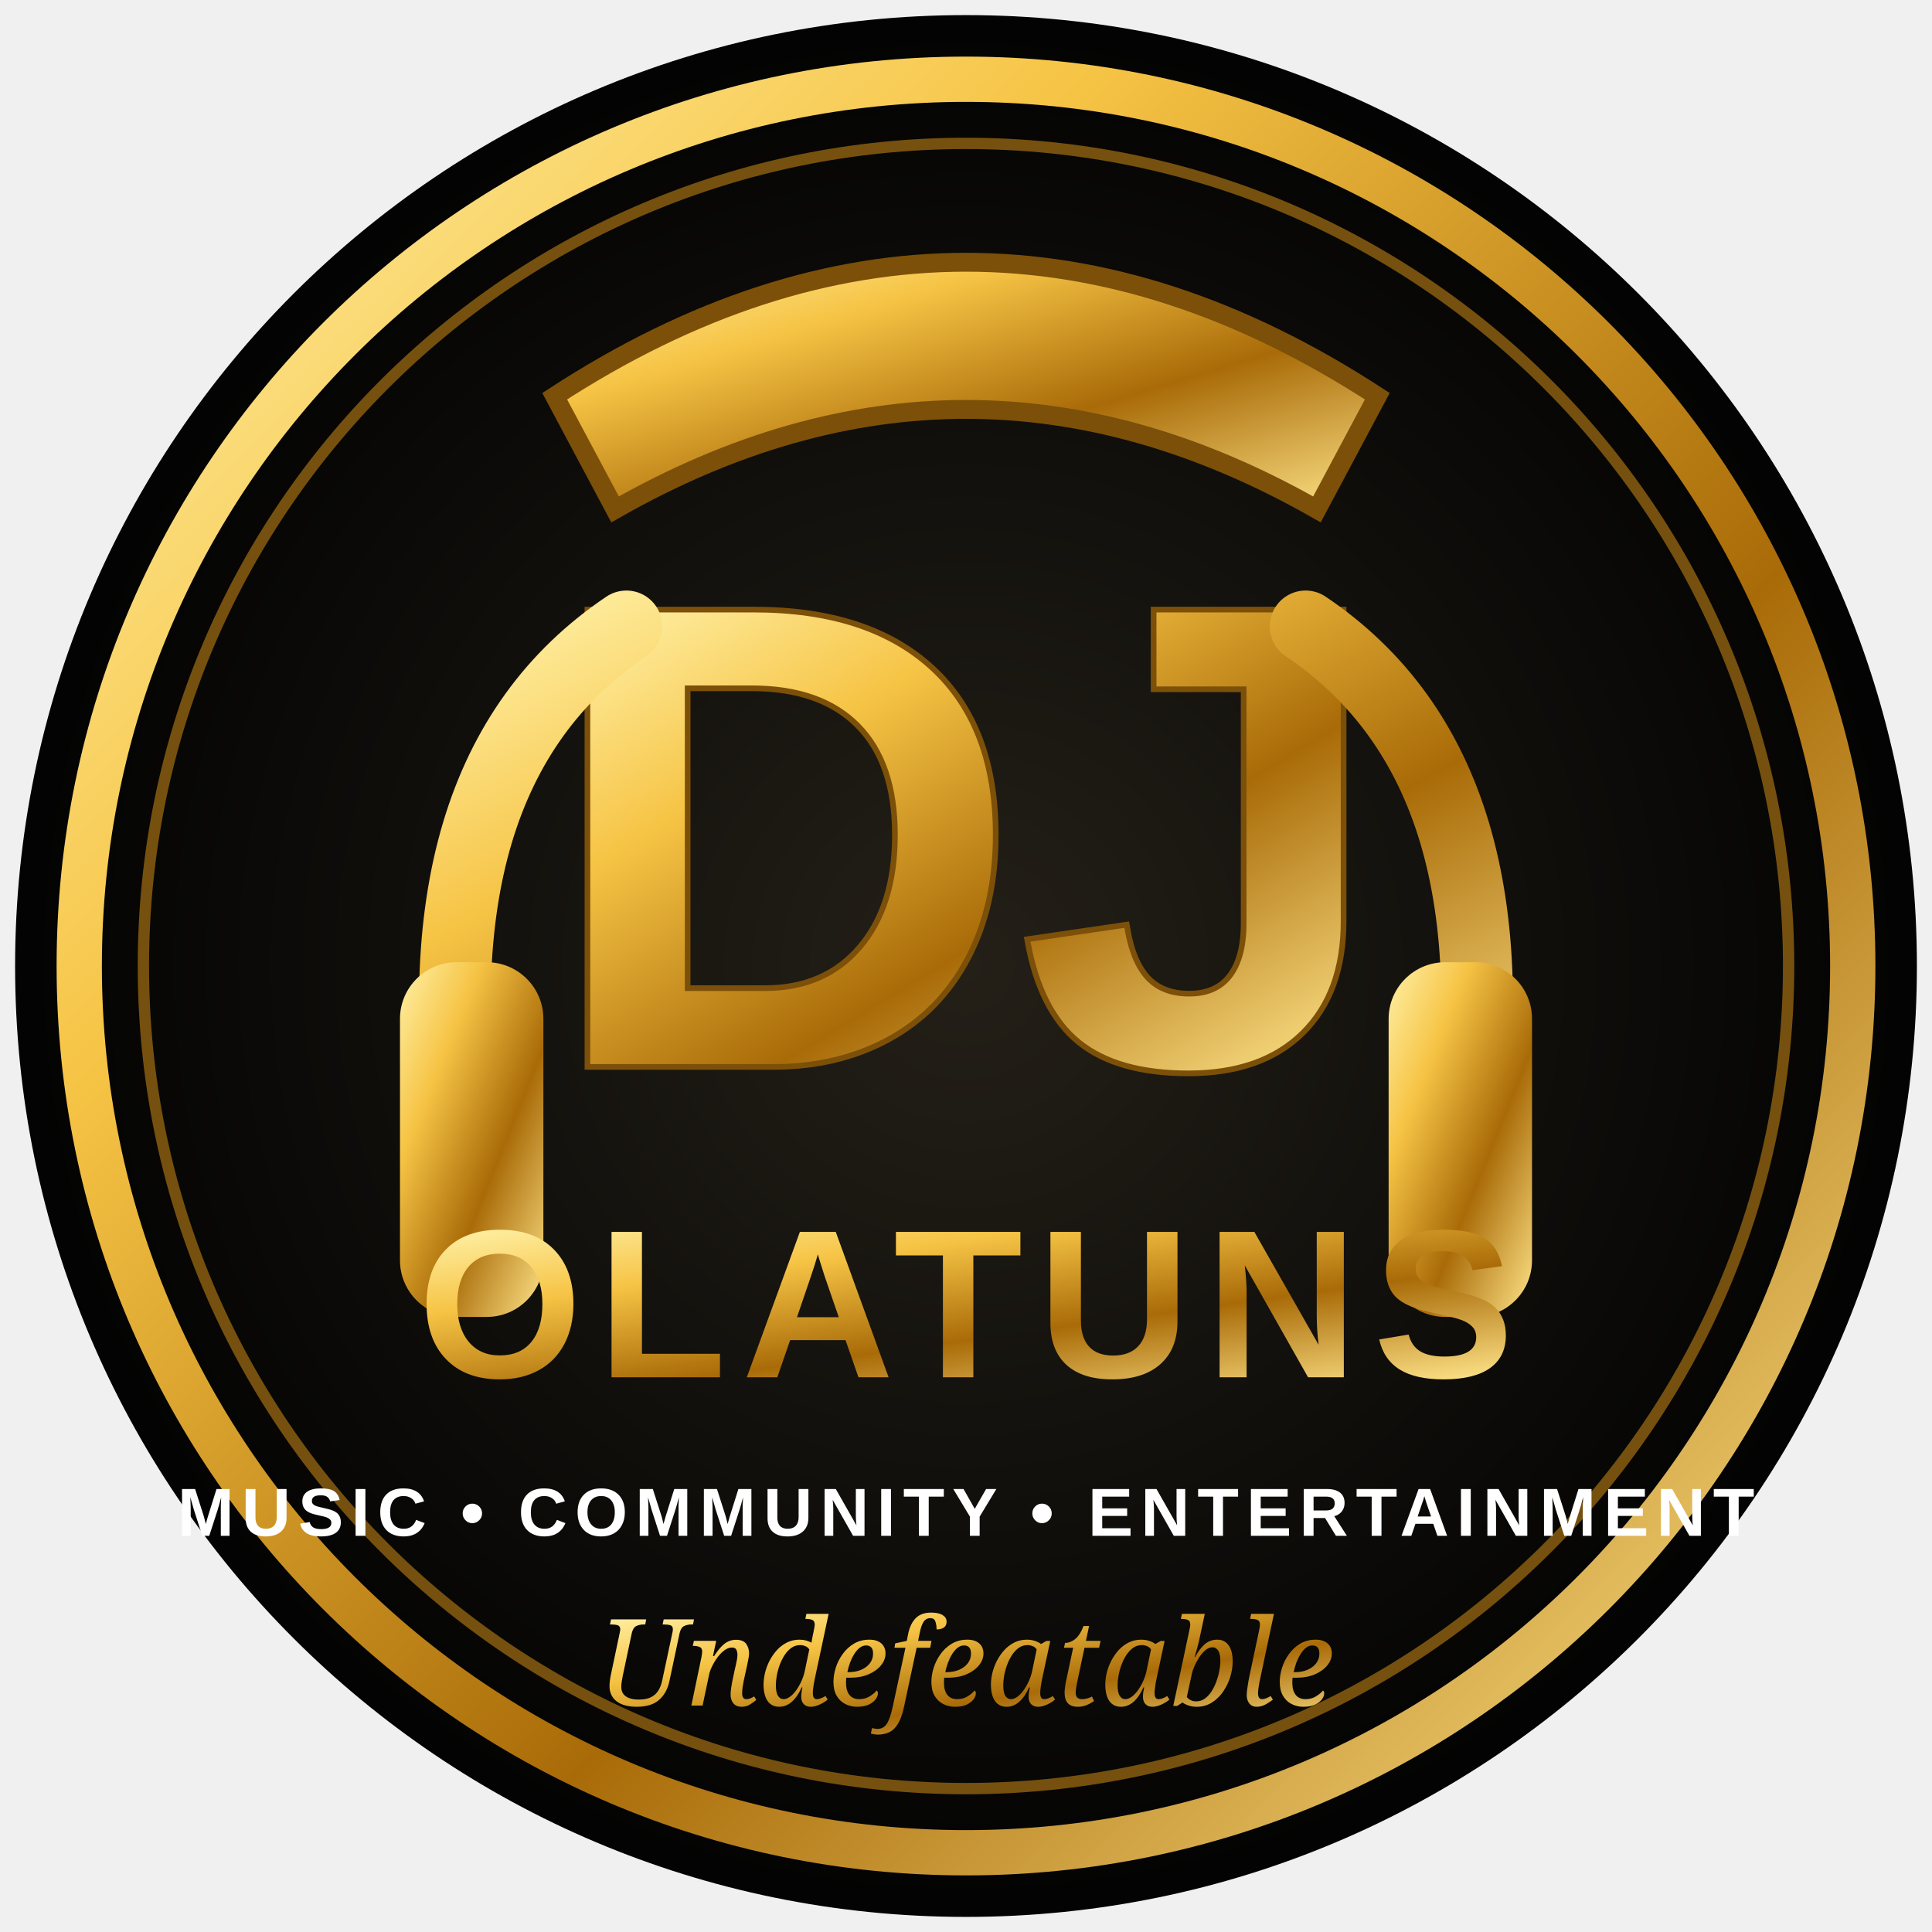
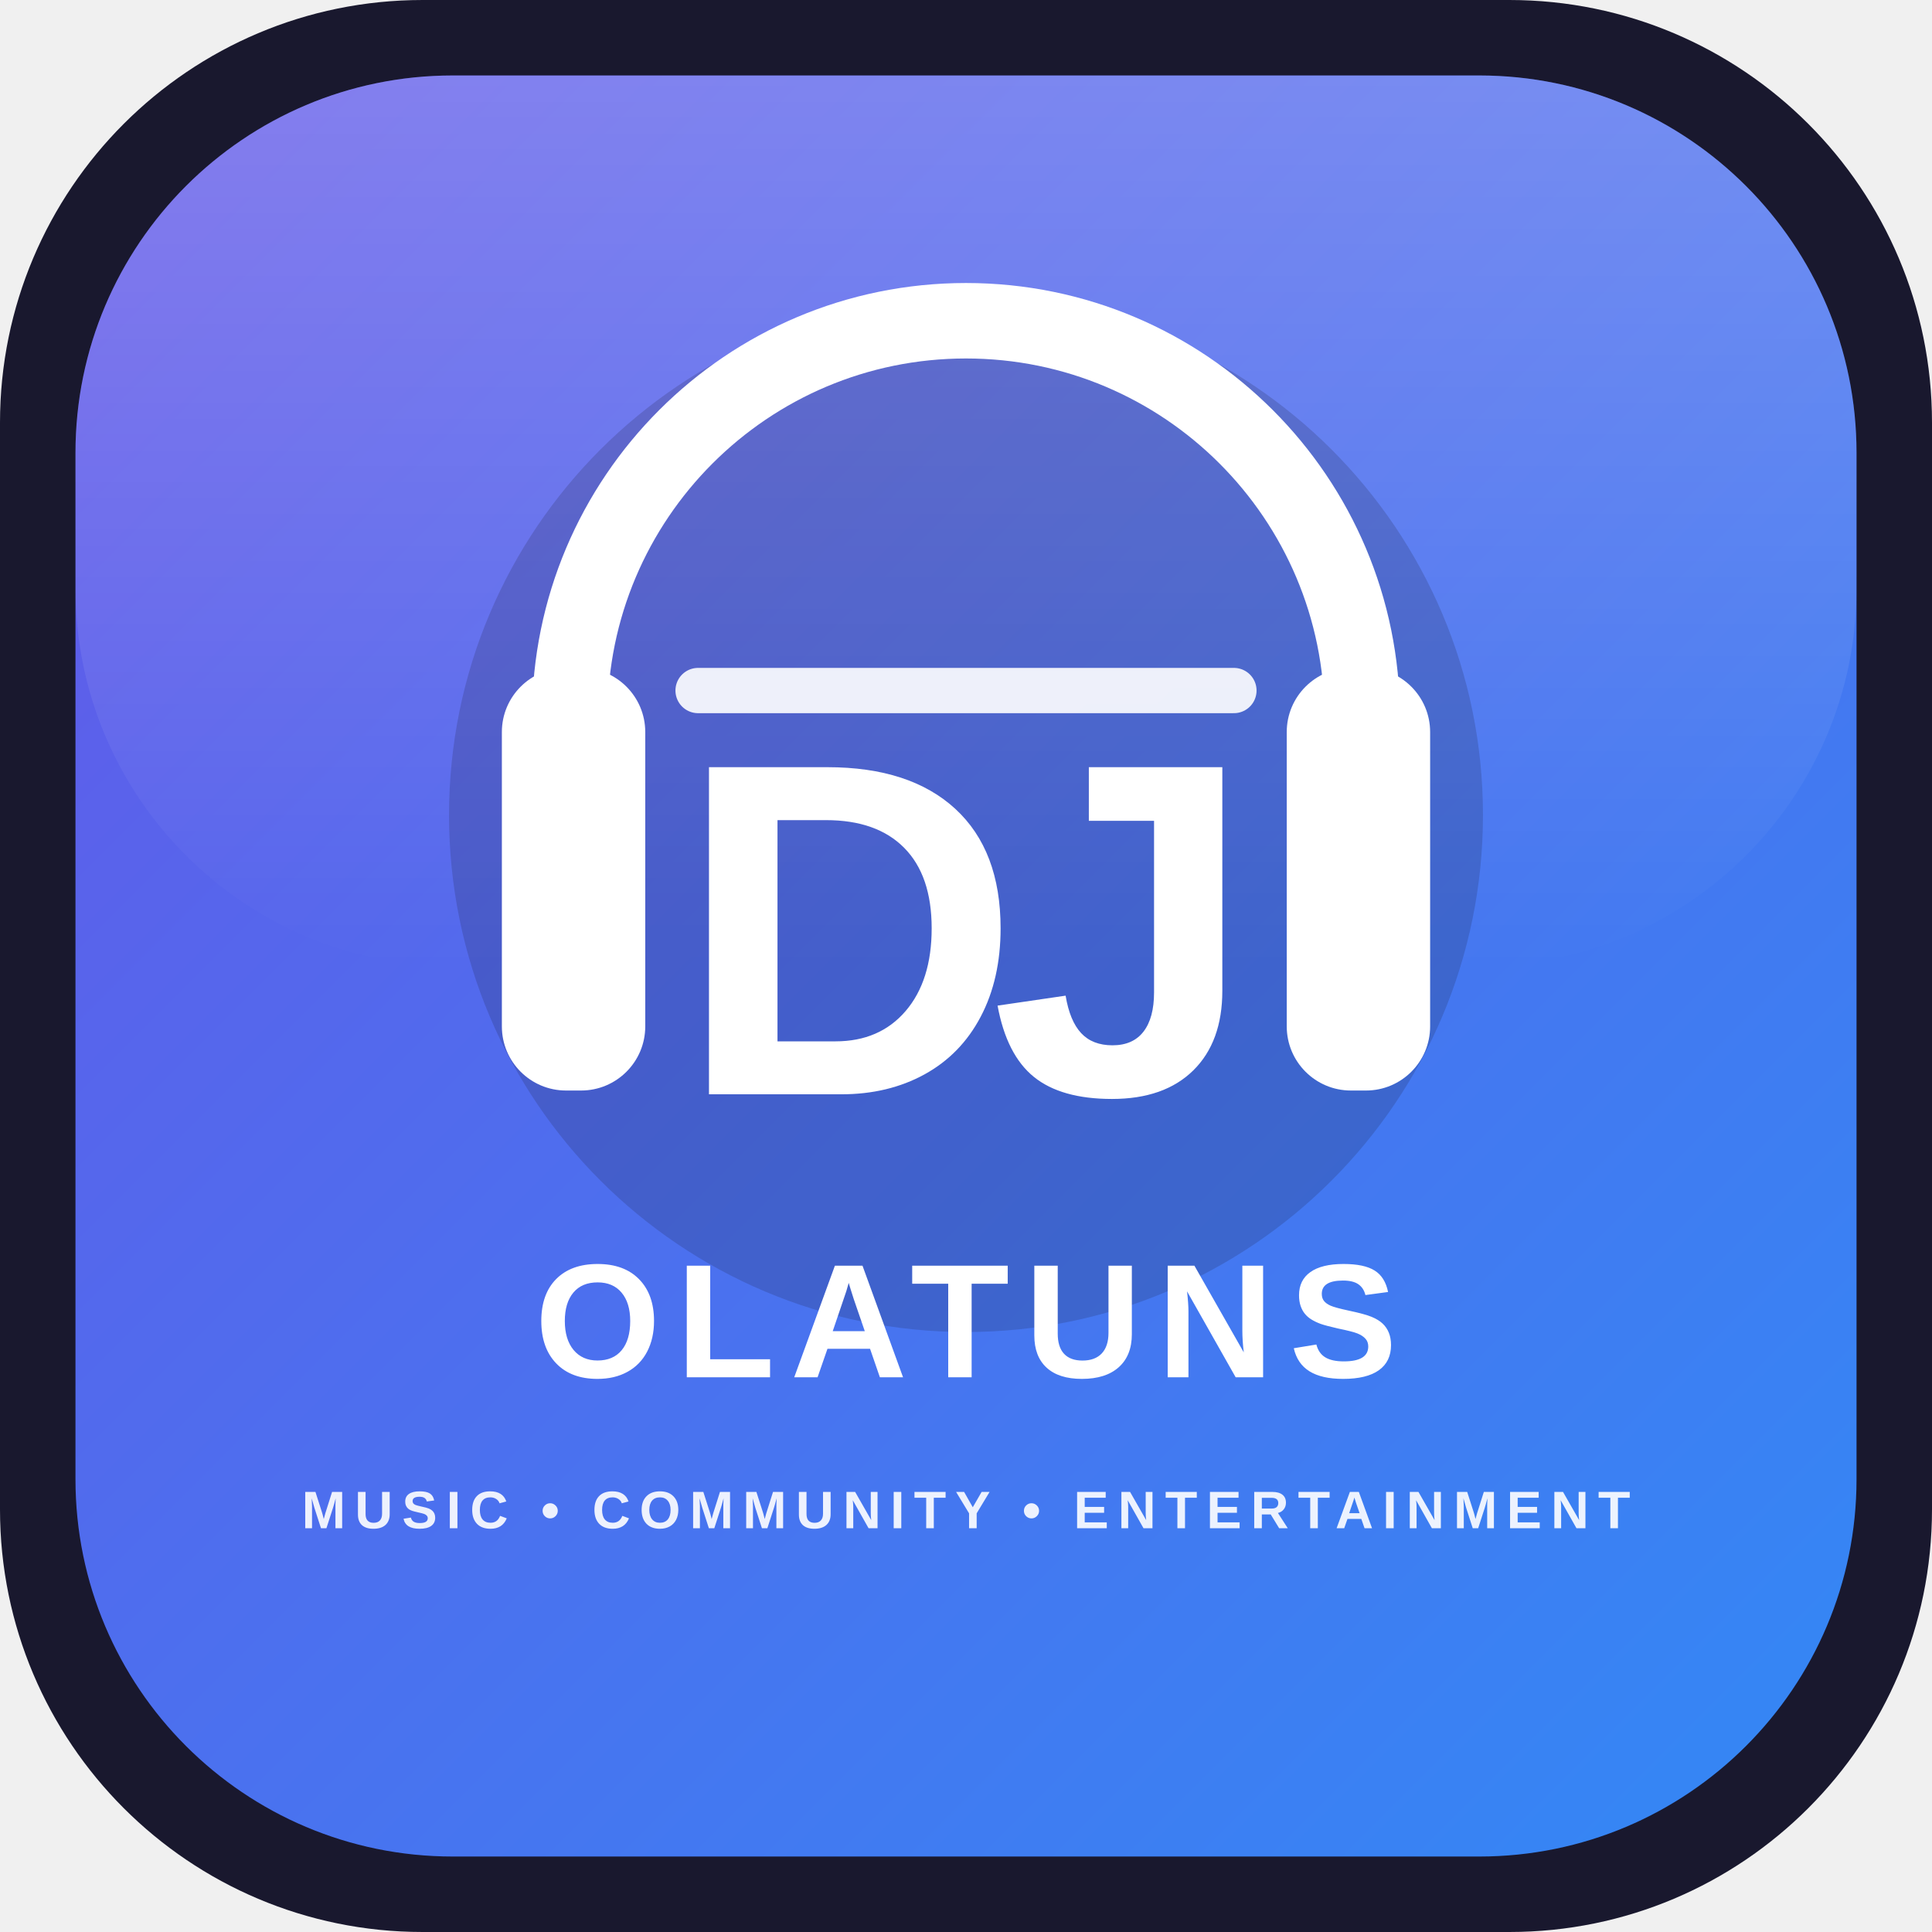
<svg xmlns="http://www.w3.org/2000/svg" viewBox="0 0 512 512">
  <defs>
-     <radialGradient id="bg">
-       <stop stop-color="#242018" />
-       <stop offset="1" stop-color="#030303" />
-     </radialGradient>
-     <linearGradient id="gold" x2="1" y2="1">
-       <stop stop-color="#fff1a8" />
-       <stop offset=".28" stop-color="#f6c445" />
-       <stop offset=".62" stop-color="#a96b08" />
-       <stop offset="1" stop-color="#ffe58a" />
+     <linearGradient id="brand" x1="0" y1="0" x2="1" y2="1">
+       <stop offset="0" stop-color="#6557e8" />
+       <stop offset="1" stop-color="#3289f5" />
+     </linearGradient>
+     <linearGradient id="shine" x1="0" y1="0" x2="0" y2="1">
+       <stop offset="0" stop-color="#ffffff" stop-opacity=".22" />
+       <stop offset="1" stop-color="#ffffff" stop-opacity="0" />
    </linearGradient>
  </defs>
-   <circle cx="256" cy="256" r="252" fill="url(#bg)" />
-   <circle cx="256" cy="256" r="235" fill="none" stroke="url(#gold)" stroke-width="12" />
-   <circle cx="256" cy="256" r="218" fill="none" stroke="#76500e" stroke-width="3" />
-   <path d="M147 105 Q256 34 365 105 L349 135 Q256 82 163 135Z" fill="url(#gold)" stroke="#7c5009" stroke-width="5" />
-   <text x="256" y="282" text-anchor="middle" font-family="Arial,sans-serif" font-size="174" font-weight="900" fill="url(#gold)" stroke="#7c5009" stroke-width="3" paint-order="stroke">DJ</text>
-   <path d="M124 307 Q108 205 166 166 M388 307 Q404 205 346 166" fill="none" stroke="url(#gold)" stroke-width="19" stroke-linecap="round" />
-   <rect x="106" y="255" width="38" height="94" rx="15" fill="url(#gold)" />
-   <rect x="368" y="255" width="38" height="94" rx="15" fill="url(#gold)" />
-   <text x="256" y="365" text-anchor="middle" font-family="Arial,sans-serif" font-size="56" font-weight="900" letter-spacing="4" fill="url(#gold)">OLATUNS</text>
-   <text x="256" y="407" text-anchor="middle" font-family="Arial,sans-serif" font-size="18" font-weight="700" letter-spacing="2" fill="#fff">MUSIC • COMMUNITY • ENTERTAINMENT</text>
-   <text x="256" y="452" text-anchor="middle" font-family="Georgia,serif" font-size="32" font-style="italic" fill="url(#gold)">Undefeatable</text>
+   <rect width="512" height="512" rx="112" fill="#19182e" />
+   <rect x="20" y="20" width="472" height="472" rx="100" fill="url(#brand)" />
+   <rect x="20" y="20" width="472" height="236" rx="100" fill="url(#shine)" />
+   <circle cx="256" cy="216" r="137" fill="#19182e" fill-opacity=".18" />
+   <path d="M151 190a105 105 0 0 1 210 0" fill="none" stroke="#fff" stroke-width="20" stroke-linecap="round" />
+   <rect x="133" y="177" width="38" height="112" rx="17" fill="#fff" />
+   <rect x="341" y="177" width="38" height="112" rx="17" fill="#fff" />
+   <path d="M185 183h142" stroke="#fff" stroke-width="12" stroke-linecap="round" opacity=".9" />
+   <text x="256" y="290" text-anchor="middle" font-family="Arial,sans-serif" font-size="126" font-weight="900" letter-spacing="-8" fill="#fff">DJ</text>
+   <text x="256" y="365" text-anchor="middle" font-family="Arial,sans-serif" font-size="43" font-weight="900" letter-spacing="4" fill="#fff">OLATUNS</text>
+   <text x="256" y="405" text-anchor="middle" font-family="Arial,sans-serif" font-size="14" font-weight="700" letter-spacing="2.4" fill="#fff" opacity=".9">MUSIC • COMMUNITY • ENTERTAINMENT</text>
</svg>
